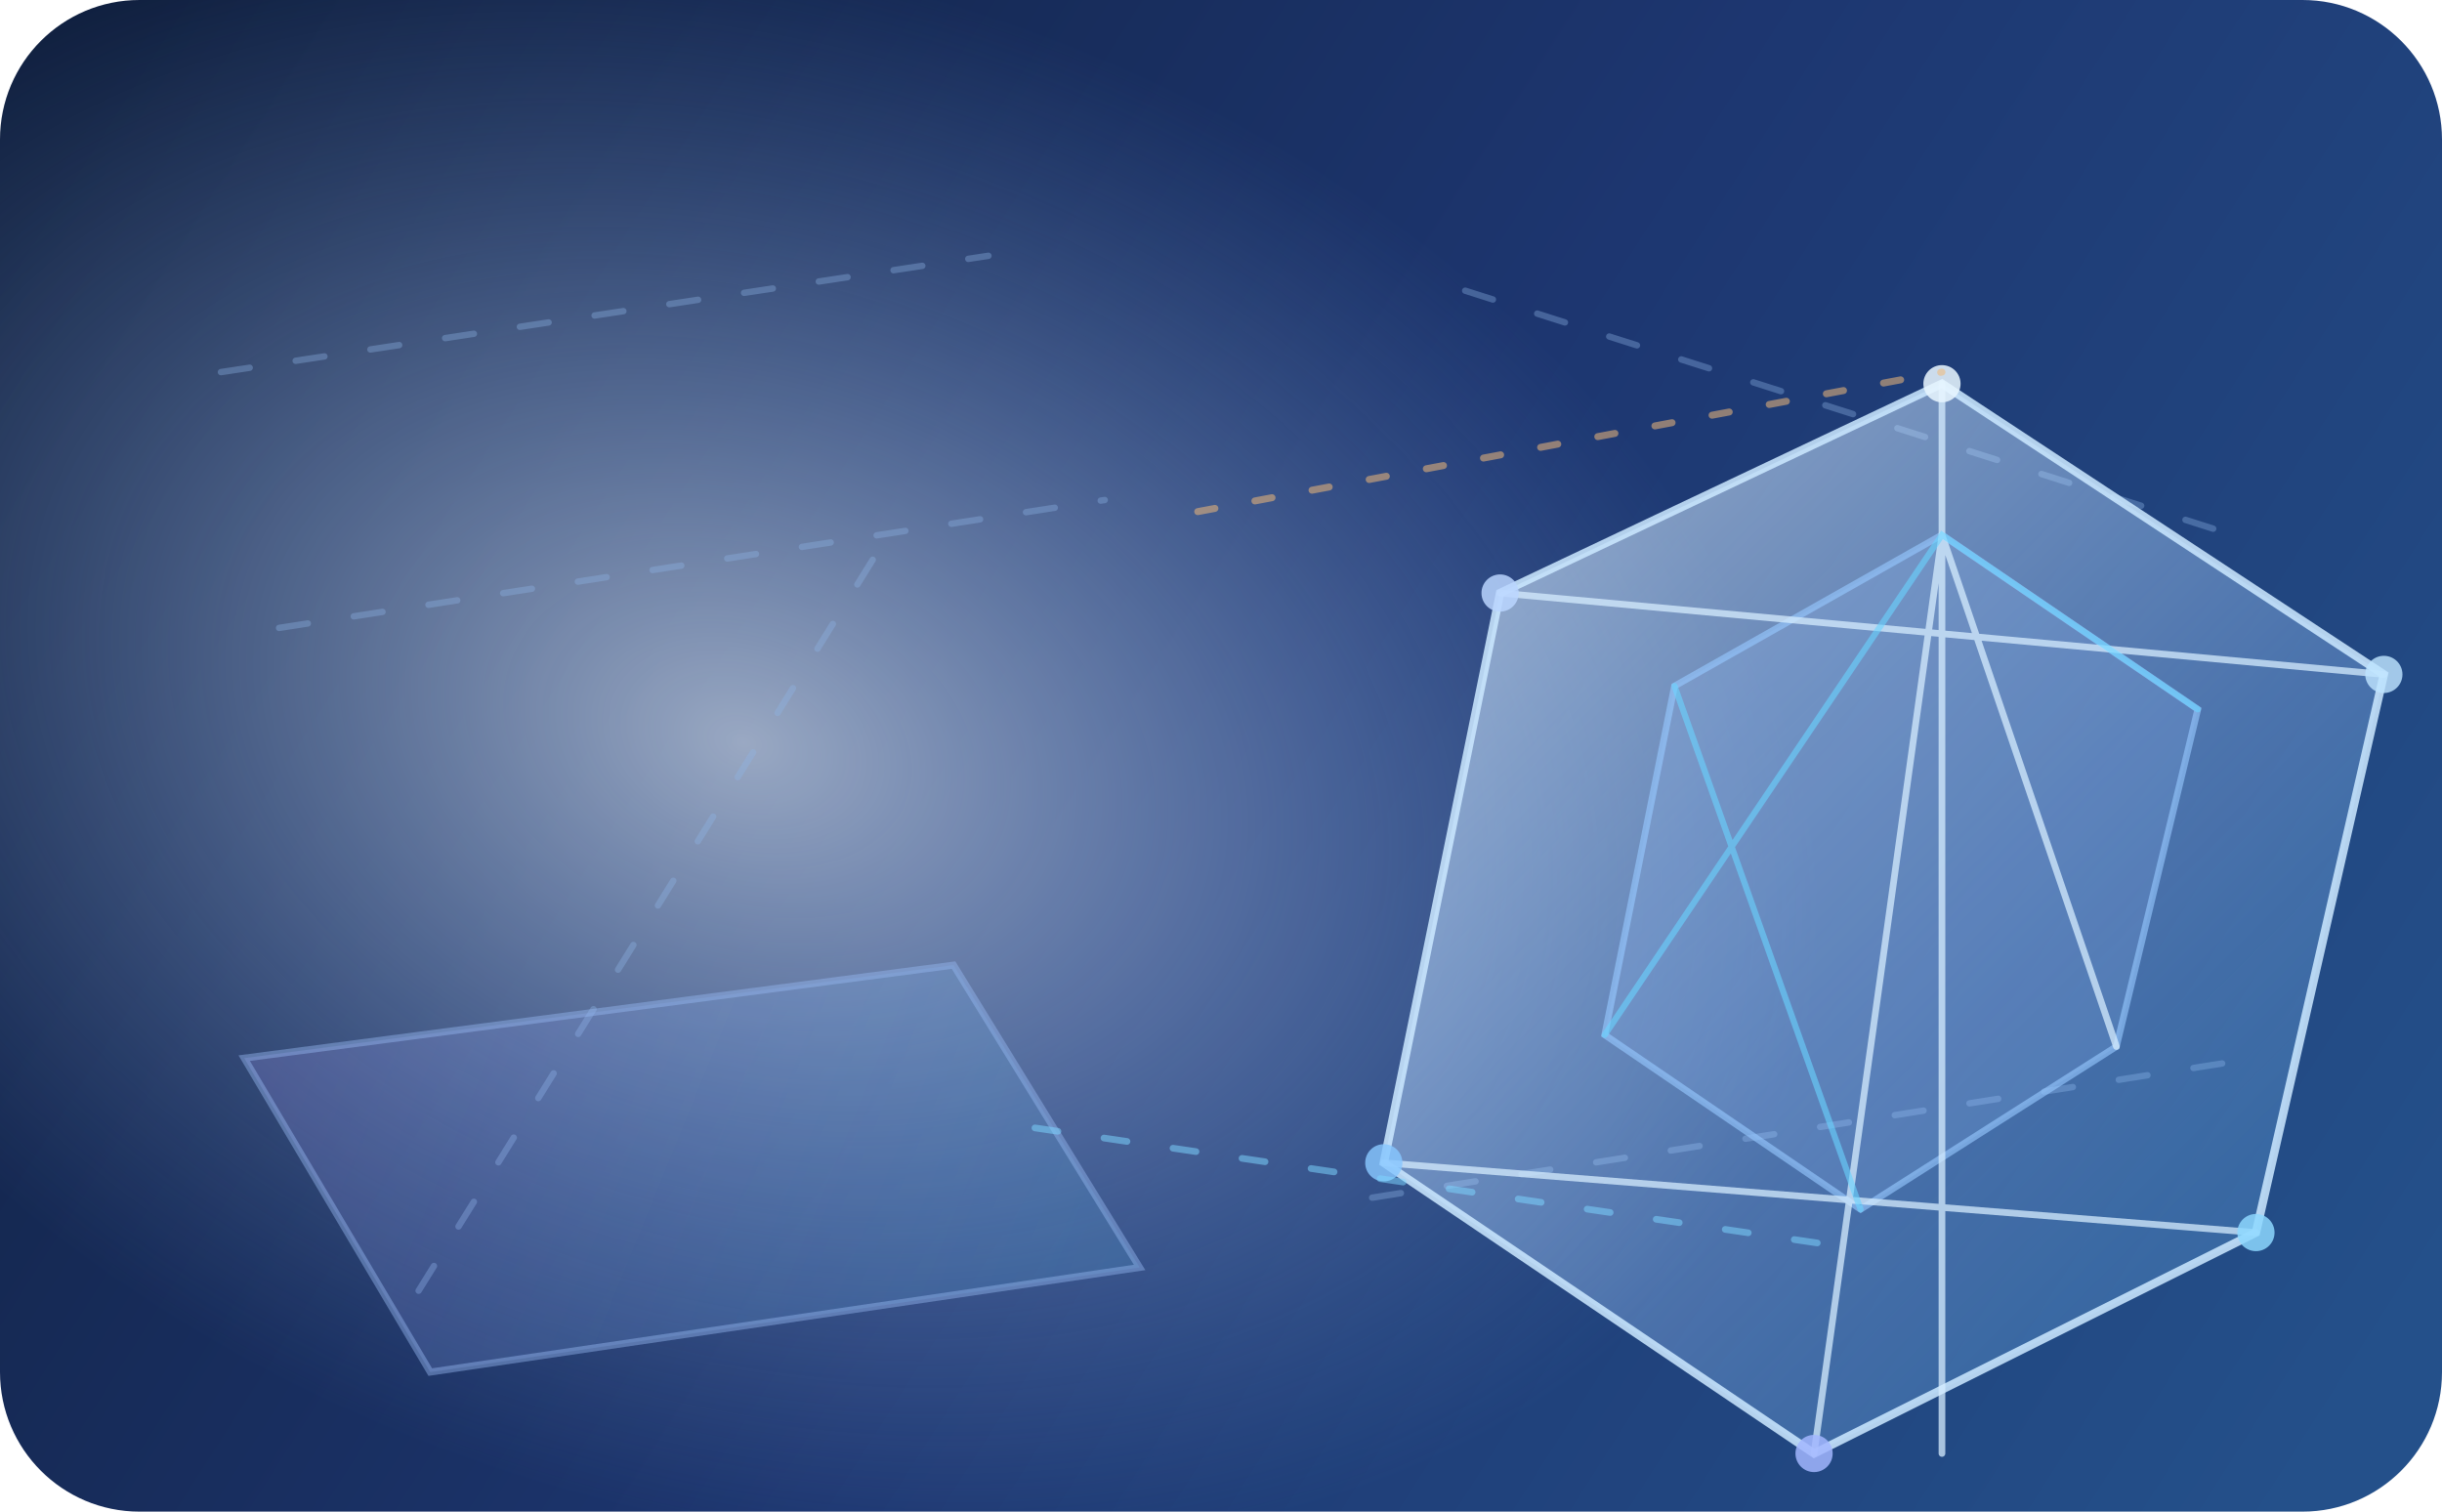
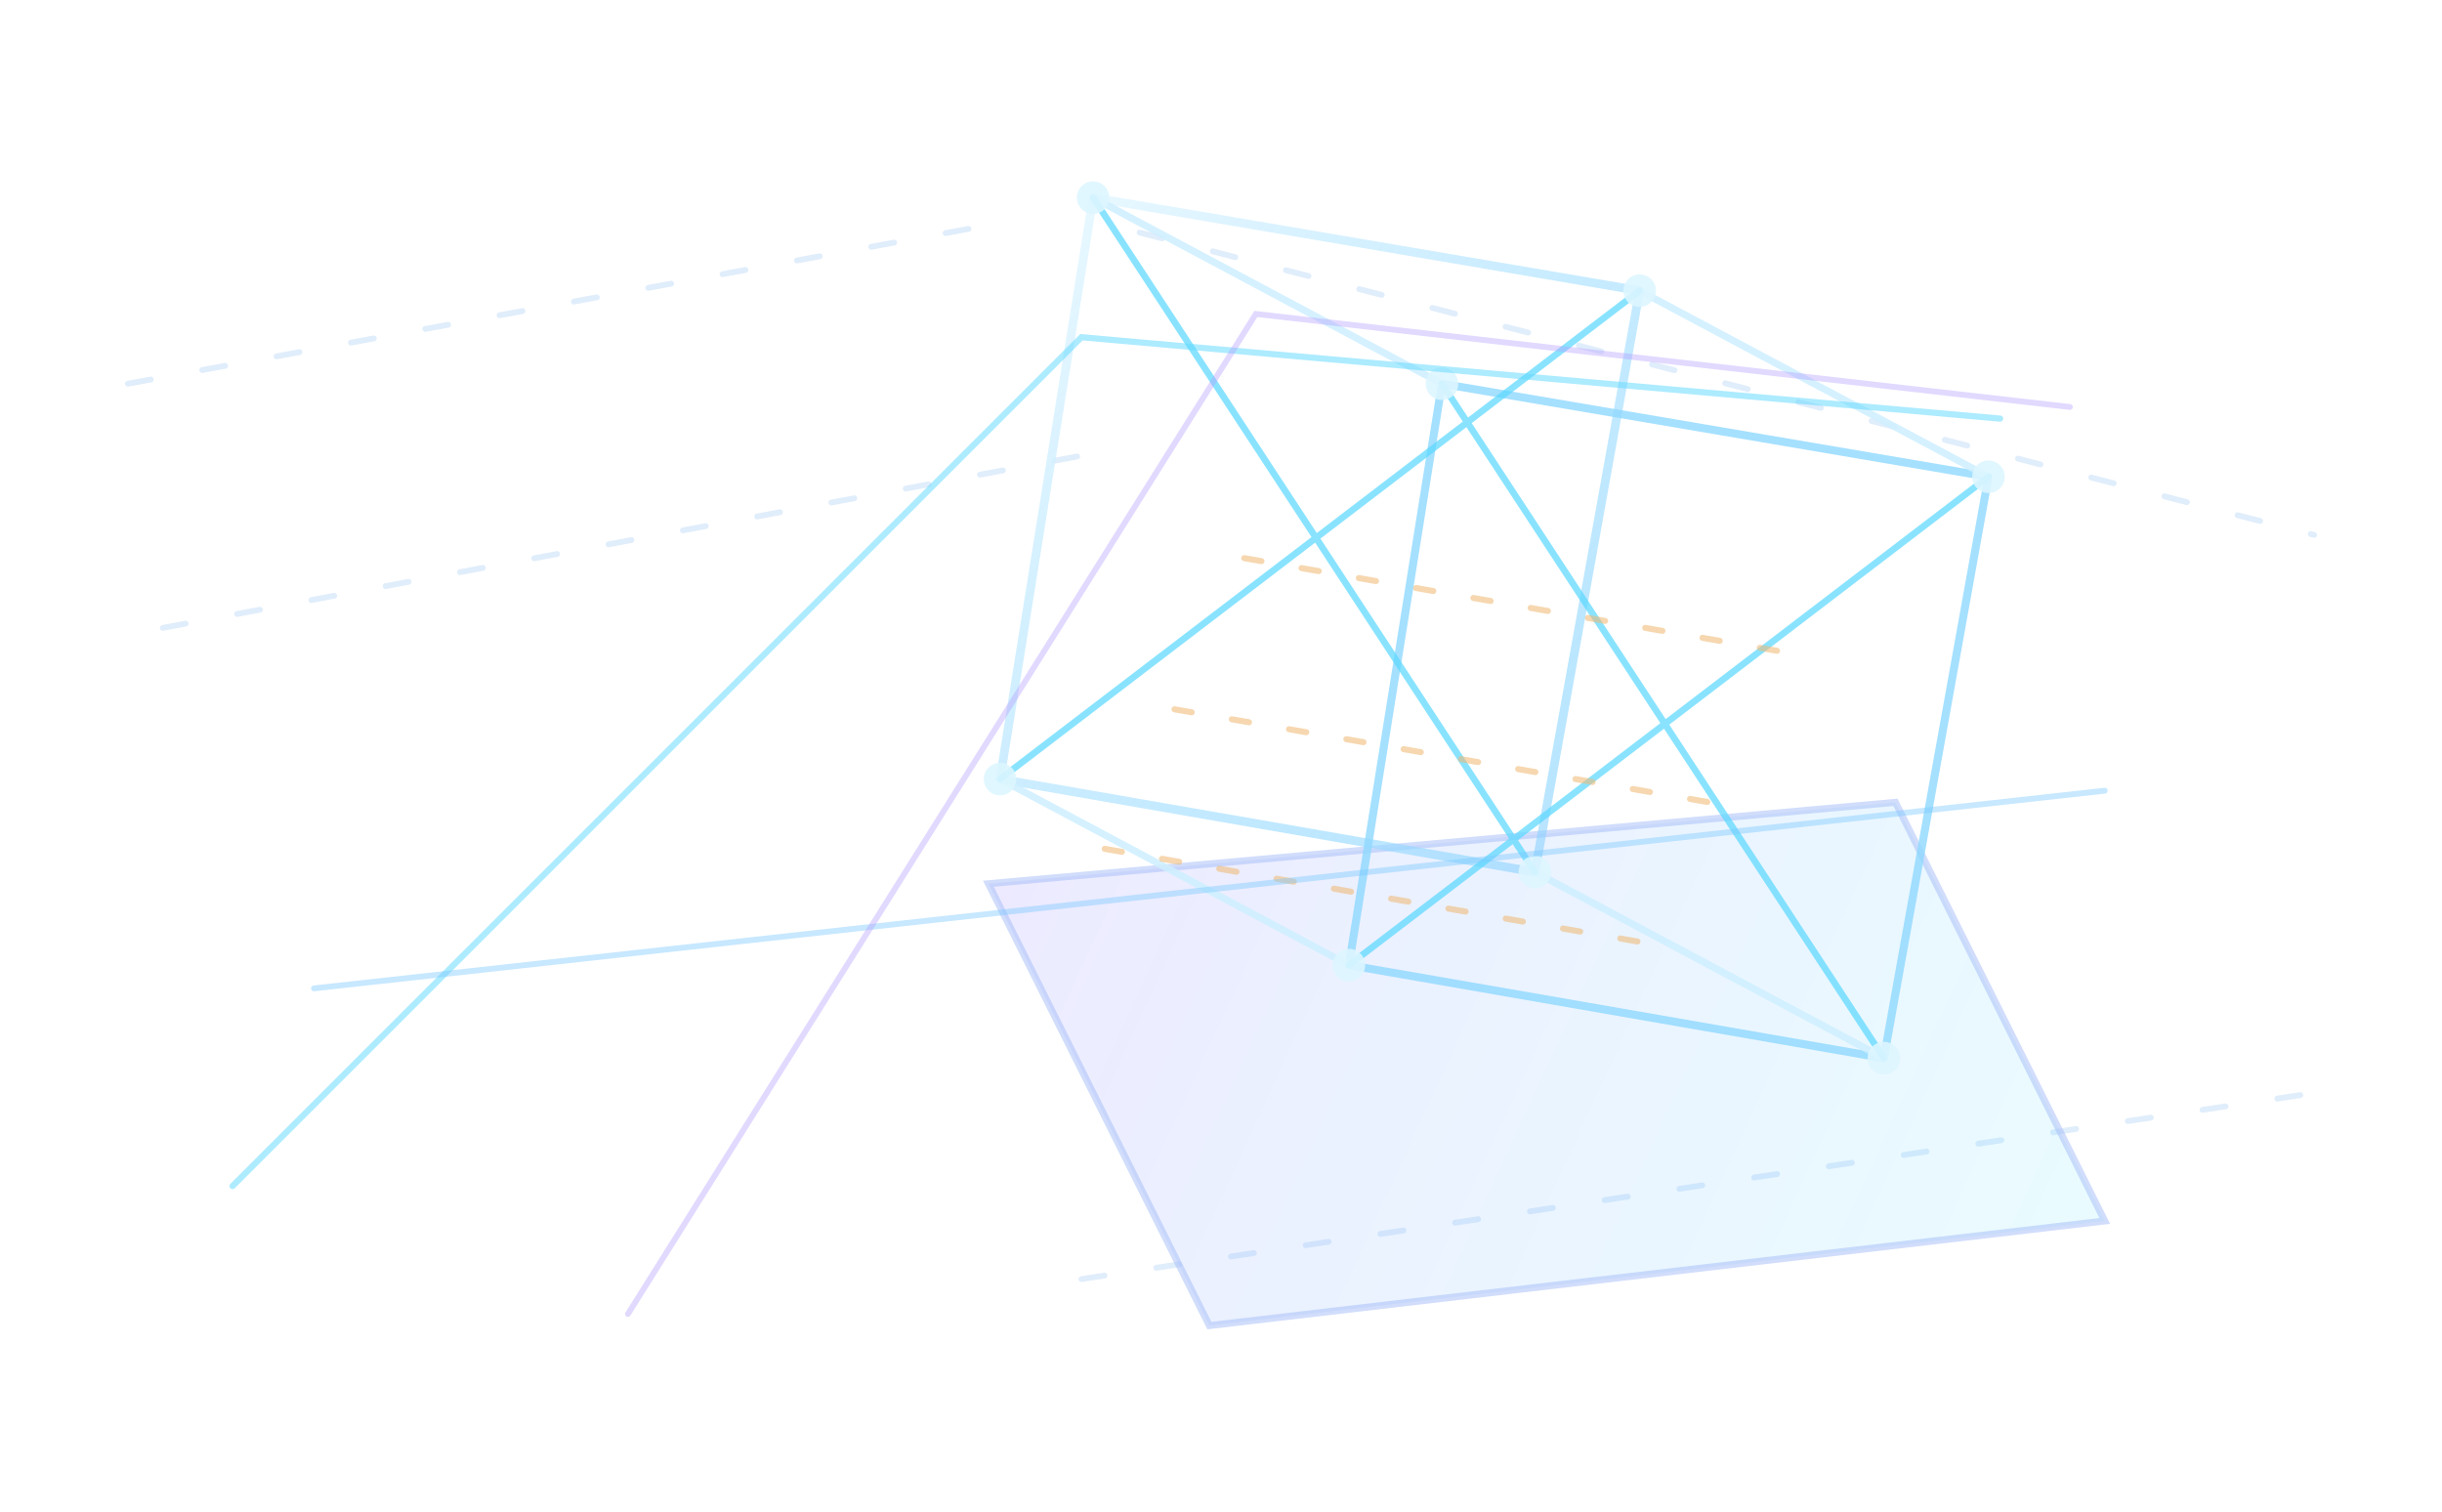
<svg xmlns="http://www.w3.org/2000/svg" width="420" height="260" viewBox="0 0 420 260" fill="none">
  <defs>
-     <linearGradient id="poly-a-bg" x1="20" y1="10" x2="398" y2="252" gradientUnits="userSpaceOnUse">
-       <stop stop-color="#102040" />
-       <stop offset="0.52" stop-color="#1D3670" />
-       <stop offset="1" stop-color="#24508A" />
+     <linearGradient id="polyA-hero" x1="188" y1="34" x2="356" y2="190" gradientUnits="userSpaceOnUse">
+       <stop offset="0" stop-color="#E5F7FF" stop-opacity="0.9" />
+       <stop offset="0.55" stop-color="#8ED6FF" stop-opacity="0.62" />
+       <stop offset="1" stop-color="#8F95FF" stop-opacity="0.44" />
    </linearGradient>
-     <radialGradient id="poly-a-focus" cx="0" cy="0" r="1" gradientUnits="userSpaceOnUse" gradientTransform="translate(128 128) rotate(18) scale(190 132)">
-       <stop stop-color="#E8F3FF" stop-opacity="0.62" />
-       <stop offset="0.56" stop-color="#B9D5FF" stop-opacity="0.26" />
-       <stop offset="1" stop-color="#8BB0E8" stop-opacity="0" />
-     </radialGradient>
-     <linearGradient id="poly-a-hero" x1="0" y1="0" x2="180" y2="180" gradientUnits="userSpaceOnUse">
-       <stop stop-color="#E5F5FF" stop-opacity="0.66" />
-       <stop offset="0.58" stop-color="#98C6FF" stop-opacity="0.34" />
-       <stop offset="1" stop-color="#4BA4E2" stop-opacity="0.2" />
-     </linearGradient>
-     <linearGradient id="poly-a-cut" x1="42" y1="170" x2="194" y2="232" gradientUnits="userSpaceOnUse">
-       <stop stop-color="#AFA0FF" stop-opacity="0.22" />
-       <stop offset="1" stop-color="#67D3FF" stop-opacity="0.14" />
+     <linearGradient id="polyA-plane" x1="172" y1="154" x2="350" y2="236" gradientUnits="userSpaceOnUse">
+       <stop offset="0" stop-color="#9A8CFF" stop-opacity="0.18" />
+       <stop offset="1" stop-color="#4FDEFF" stop-opacity="0.12" />
    </linearGradient>
  </defs>
-   <rect width="420" height="260" rx="24" fill="url(#poly-a-bg)" />
-   <rect width="420" height="260" rx="24" fill="url(#poly-a-focus)" />
-   <g stroke="#8EB4E8" stroke-opacity="0.36" stroke-width="1.1" stroke-linecap="round" stroke-dasharray="5 8">
-     <path d="M38 64L170 44" />
-     <path d="M48 108L190 86" />
-     <path d="M252 50L384 92" />
-     <path d="M236 206L388 182" />
-     <path d="M72 222L154 90" />
+   <g stroke-linecap="round" stroke-width="1" stroke-opacity="0.26" stroke="#89B8EE" stroke-dasharray="4 9">
+     <path d="M22 66L174 38" />
+     <path d="M28 108L188 78" />
+     <path d="M196 40L398 92" />
+     <path d="M186 220L398 188" />
  </g>
-   <polygon points="42,182 164,166 196,218 74,236" fill="url(#poly-a-cut)" stroke="#97B8F1" stroke-opacity="0.44" stroke-width="1.2" />
-   <g transform="translate(246 62)">
-     <polygon points="88,4 164,54 142,150 66,188 -8,138 12,40" fill="url(#poly-a-hero)" stroke="#CBE8FF" stroke-opacity="0.86" stroke-width="1.45" />
-     <polygon points="88,30 132,60 118,118 74,146 30,116 42,56" fill="#9FC5FF" fill-opacity="0.16" stroke="#96C8FF" stroke-opacity="0.62" stroke-width="1.15" />
-     <path d="M88 4V188M12 40L164 54M-8 138L142 150M66 188L88 30L118 118" stroke="#D7EEFF" stroke-opacity="0.74" stroke-width="1.15" stroke-linecap="round" />
-     <path d="M30 116L88 30L132 60M42 56L74 146" stroke="#69D3FF" stroke-opacity="0.6" stroke-width="1.05" stroke-linecap="round" />
-     <circle cx="88" cy="4" r="3.2" fill="#E8F6FF" fill-opacity="0.86" />
-     <circle cx="164" cy="54" r="3.2" fill="#BEE4FF" fill-opacity="0.82" />
-     <circle cx="142" cy="150" r="3.2" fill="#8ED8FF" fill-opacity="0.84" />
-     <circle cx="66" cy="188" r="3.2" fill="#A3B7FF" fill-opacity="0.84" />
-     <circle cx="-8" cy="138" r="3.2" fill="#87C7FF" fill-opacity="0.82" />
-     <circle cx="12" cy="40" r="3.2" fill="#BBD6FF" fill-opacity="0.84" />
+   <polygon points="170,152 326,138 362,210 208,228" fill="url(#polyA-plane)" stroke="#A5BCF8" stroke-opacity="0.5" stroke-width="1.2" />
+   <g fill="none" stroke-linejoin="round" stroke-linecap="round">
+     <polygon points="188,34 282,50 264,150 172,134" stroke="url(#polyA-hero)" stroke-width="1.5" />
+     <polygon points="248,66 342,82 324,182 232,166" stroke="#8FD8FF" stroke-opacity="0.8" stroke-width="1.38" />
+     <path d="M188 34L248 66M282 50L342 82M264 150L324 182M172 134L232 166" stroke="#CFEFFF" stroke-opacity="0.86" stroke-width="1.22" />
+     <path d="M188 34L264 150M282 50L172 134M248 66L324 182M342 82L232 166" stroke="#5CD9FF" stroke-opacity="0.72" stroke-width="1.14" />
+     <path d="M214 96L306 112M202 122L294 138M190 146L282 162" stroke="#F0B873" stroke-opacity="0.56" stroke-width="1.04" stroke-dasharray="3 7" />
  </g>
-   <path d="M206 88L334 64" stroke="#F1B978" stroke-opacity="0.54" stroke-width="1.2" stroke-dasharray="3 7" stroke-linecap="round" />
-   <path d="M178 194L314 214" stroke="#7DD6FF" stroke-opacity="0.52" stroke-width="1.15" stroke-dasharray="4 8" stroke-linecap="round" />
+   <g fill="#DDF6FF" fill-opacity="0.88">
+     <circle cx="188" cy="34" r="2.8" />
+     <circle cx="282" cy="50" r="2.8" />
+     <circle cx="264" cy="150" r="2.8" />
+     <circle cx="172" cy="134" r="2.8" />
+     <circle cx="248" cy="66" r="2.8" />
+     <circle cx="342" cy="82" r="2.8" />
+     <circle cx="324" cy="182" r="2.8" />
+     <circle cx="232" cy="166" r="2.8" />
+   </g>
+   <g fill="none" stroke-linecap="round">
+     <path d="M40 204L186 58L344 72" stroke="#63D9FF" stroke-opacity="0.52" stroke-width="1.06" />
+     <path d="M54 170L362 136" stroke="#7BC9FF" stroke-opacity="0.42" stroke-width="1" />
+     <path d="M108 226L216 54L356 70" stroke="#B39CFF" stroke-opacity="0.38" stroke-width="1" />
+   </g>
</svg>
